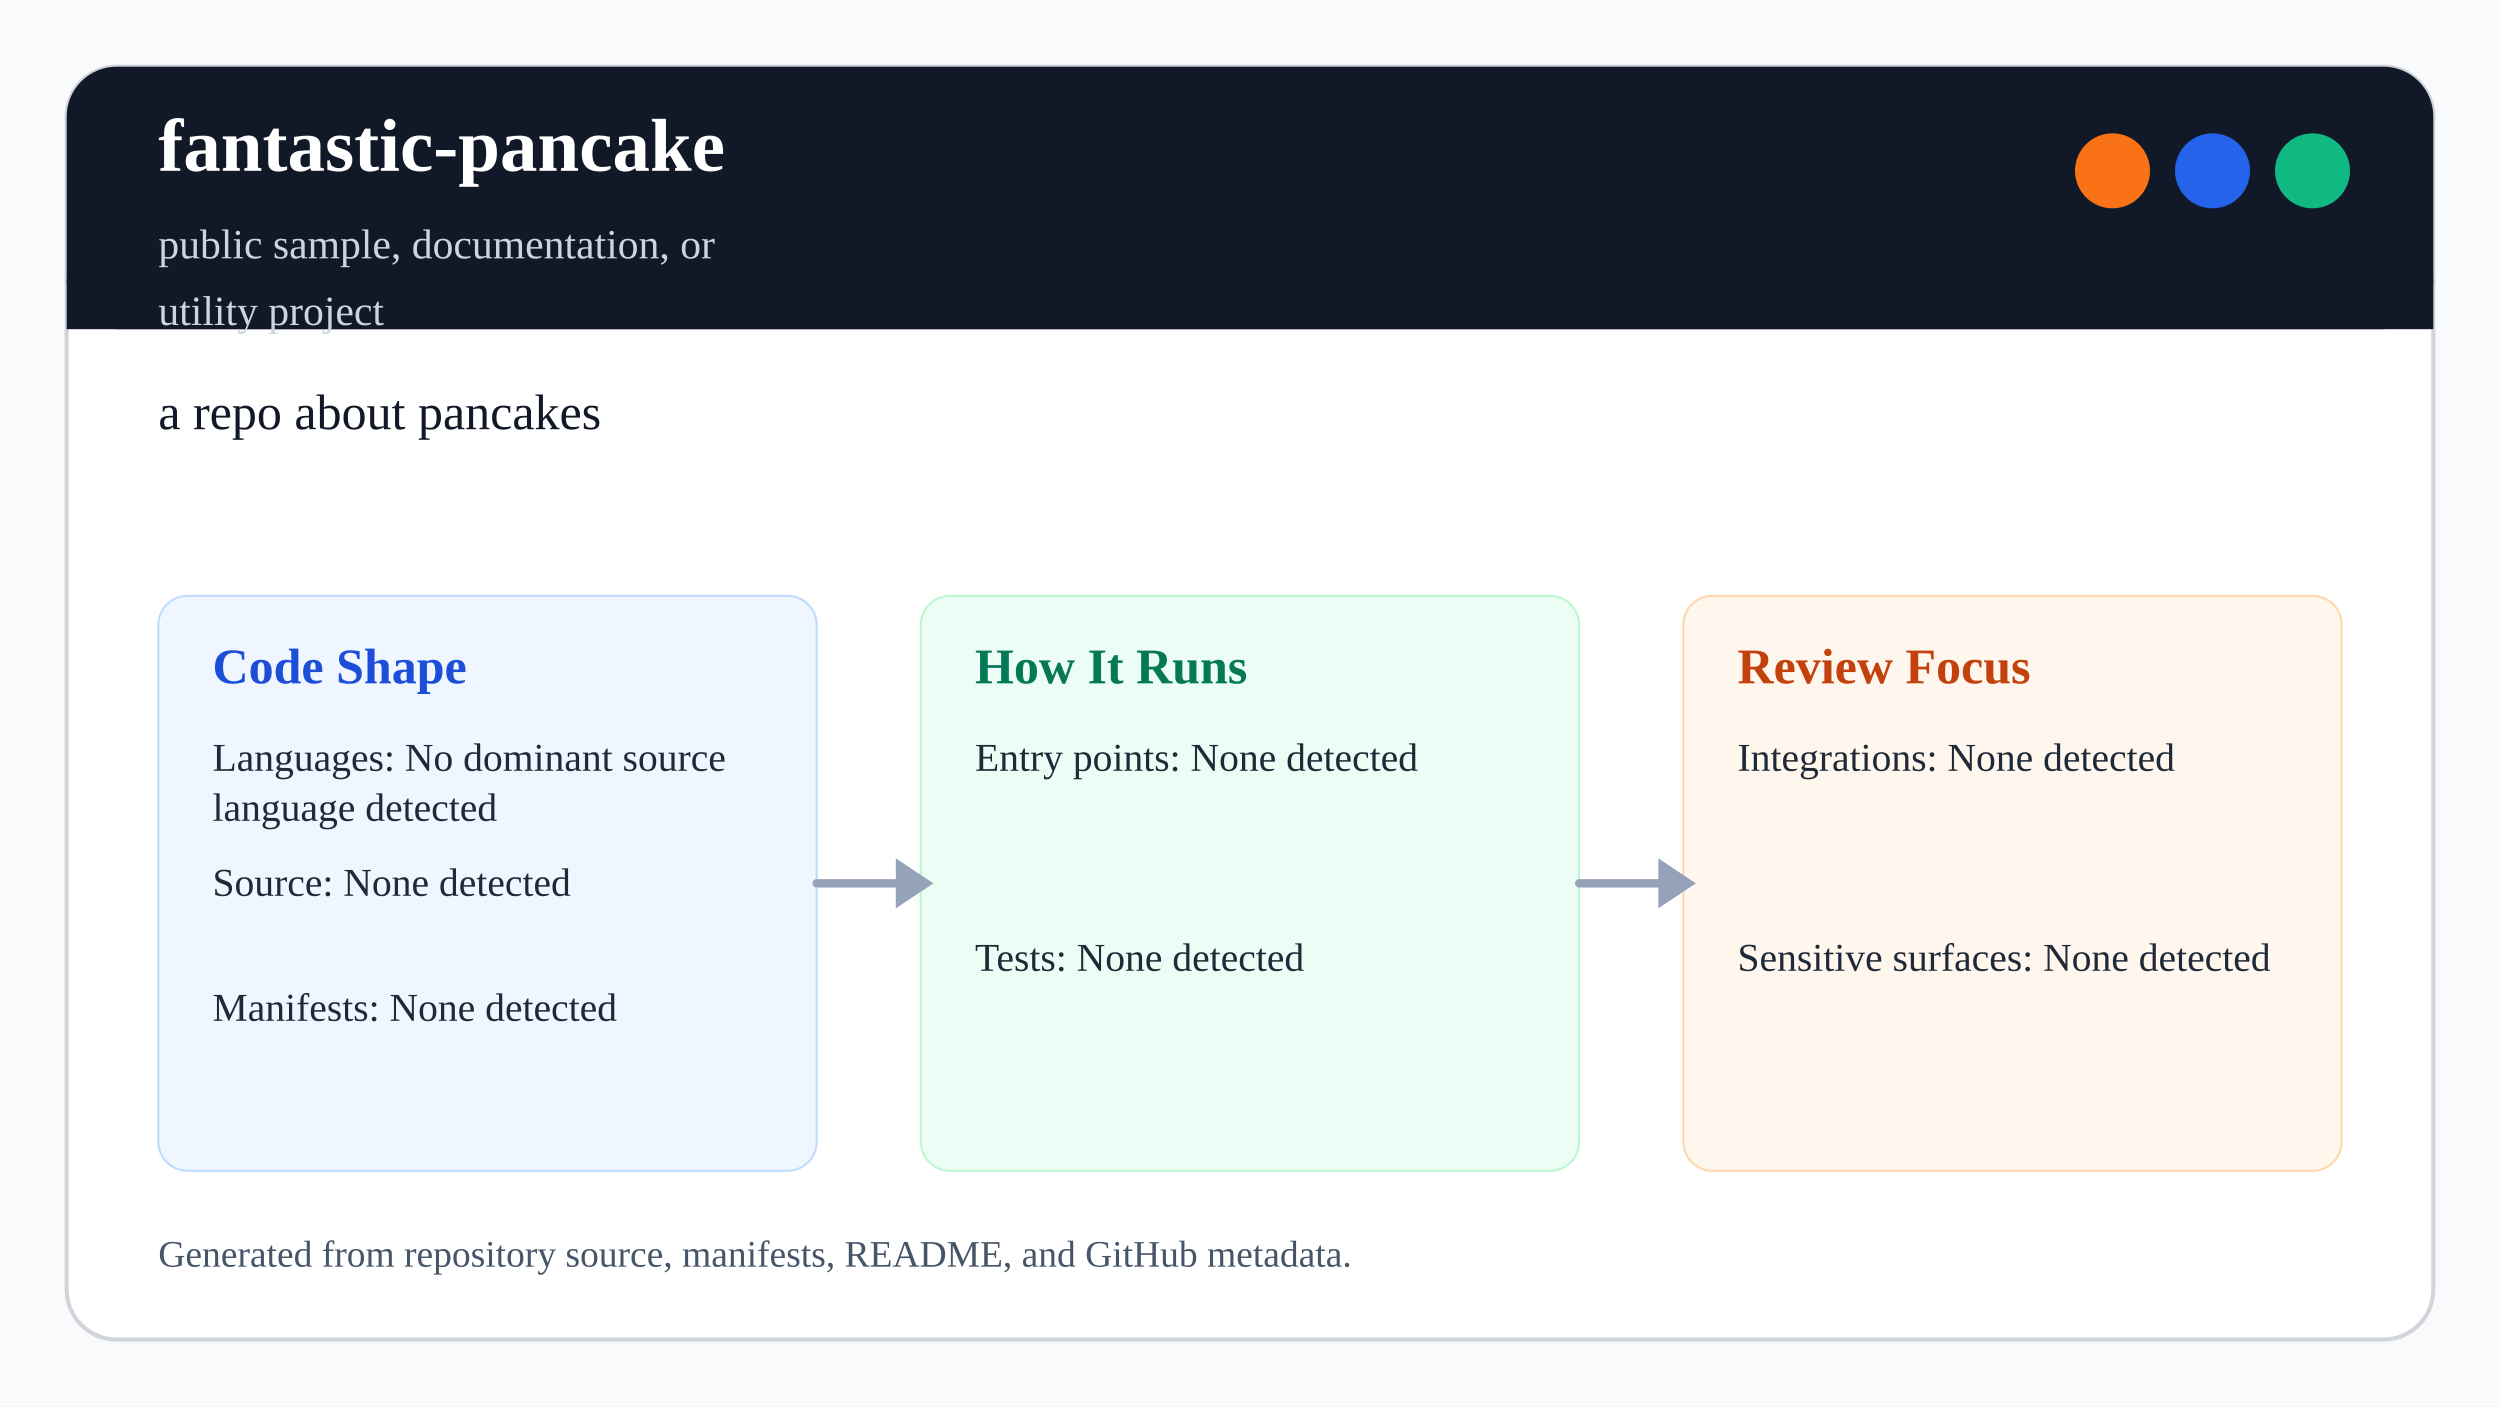
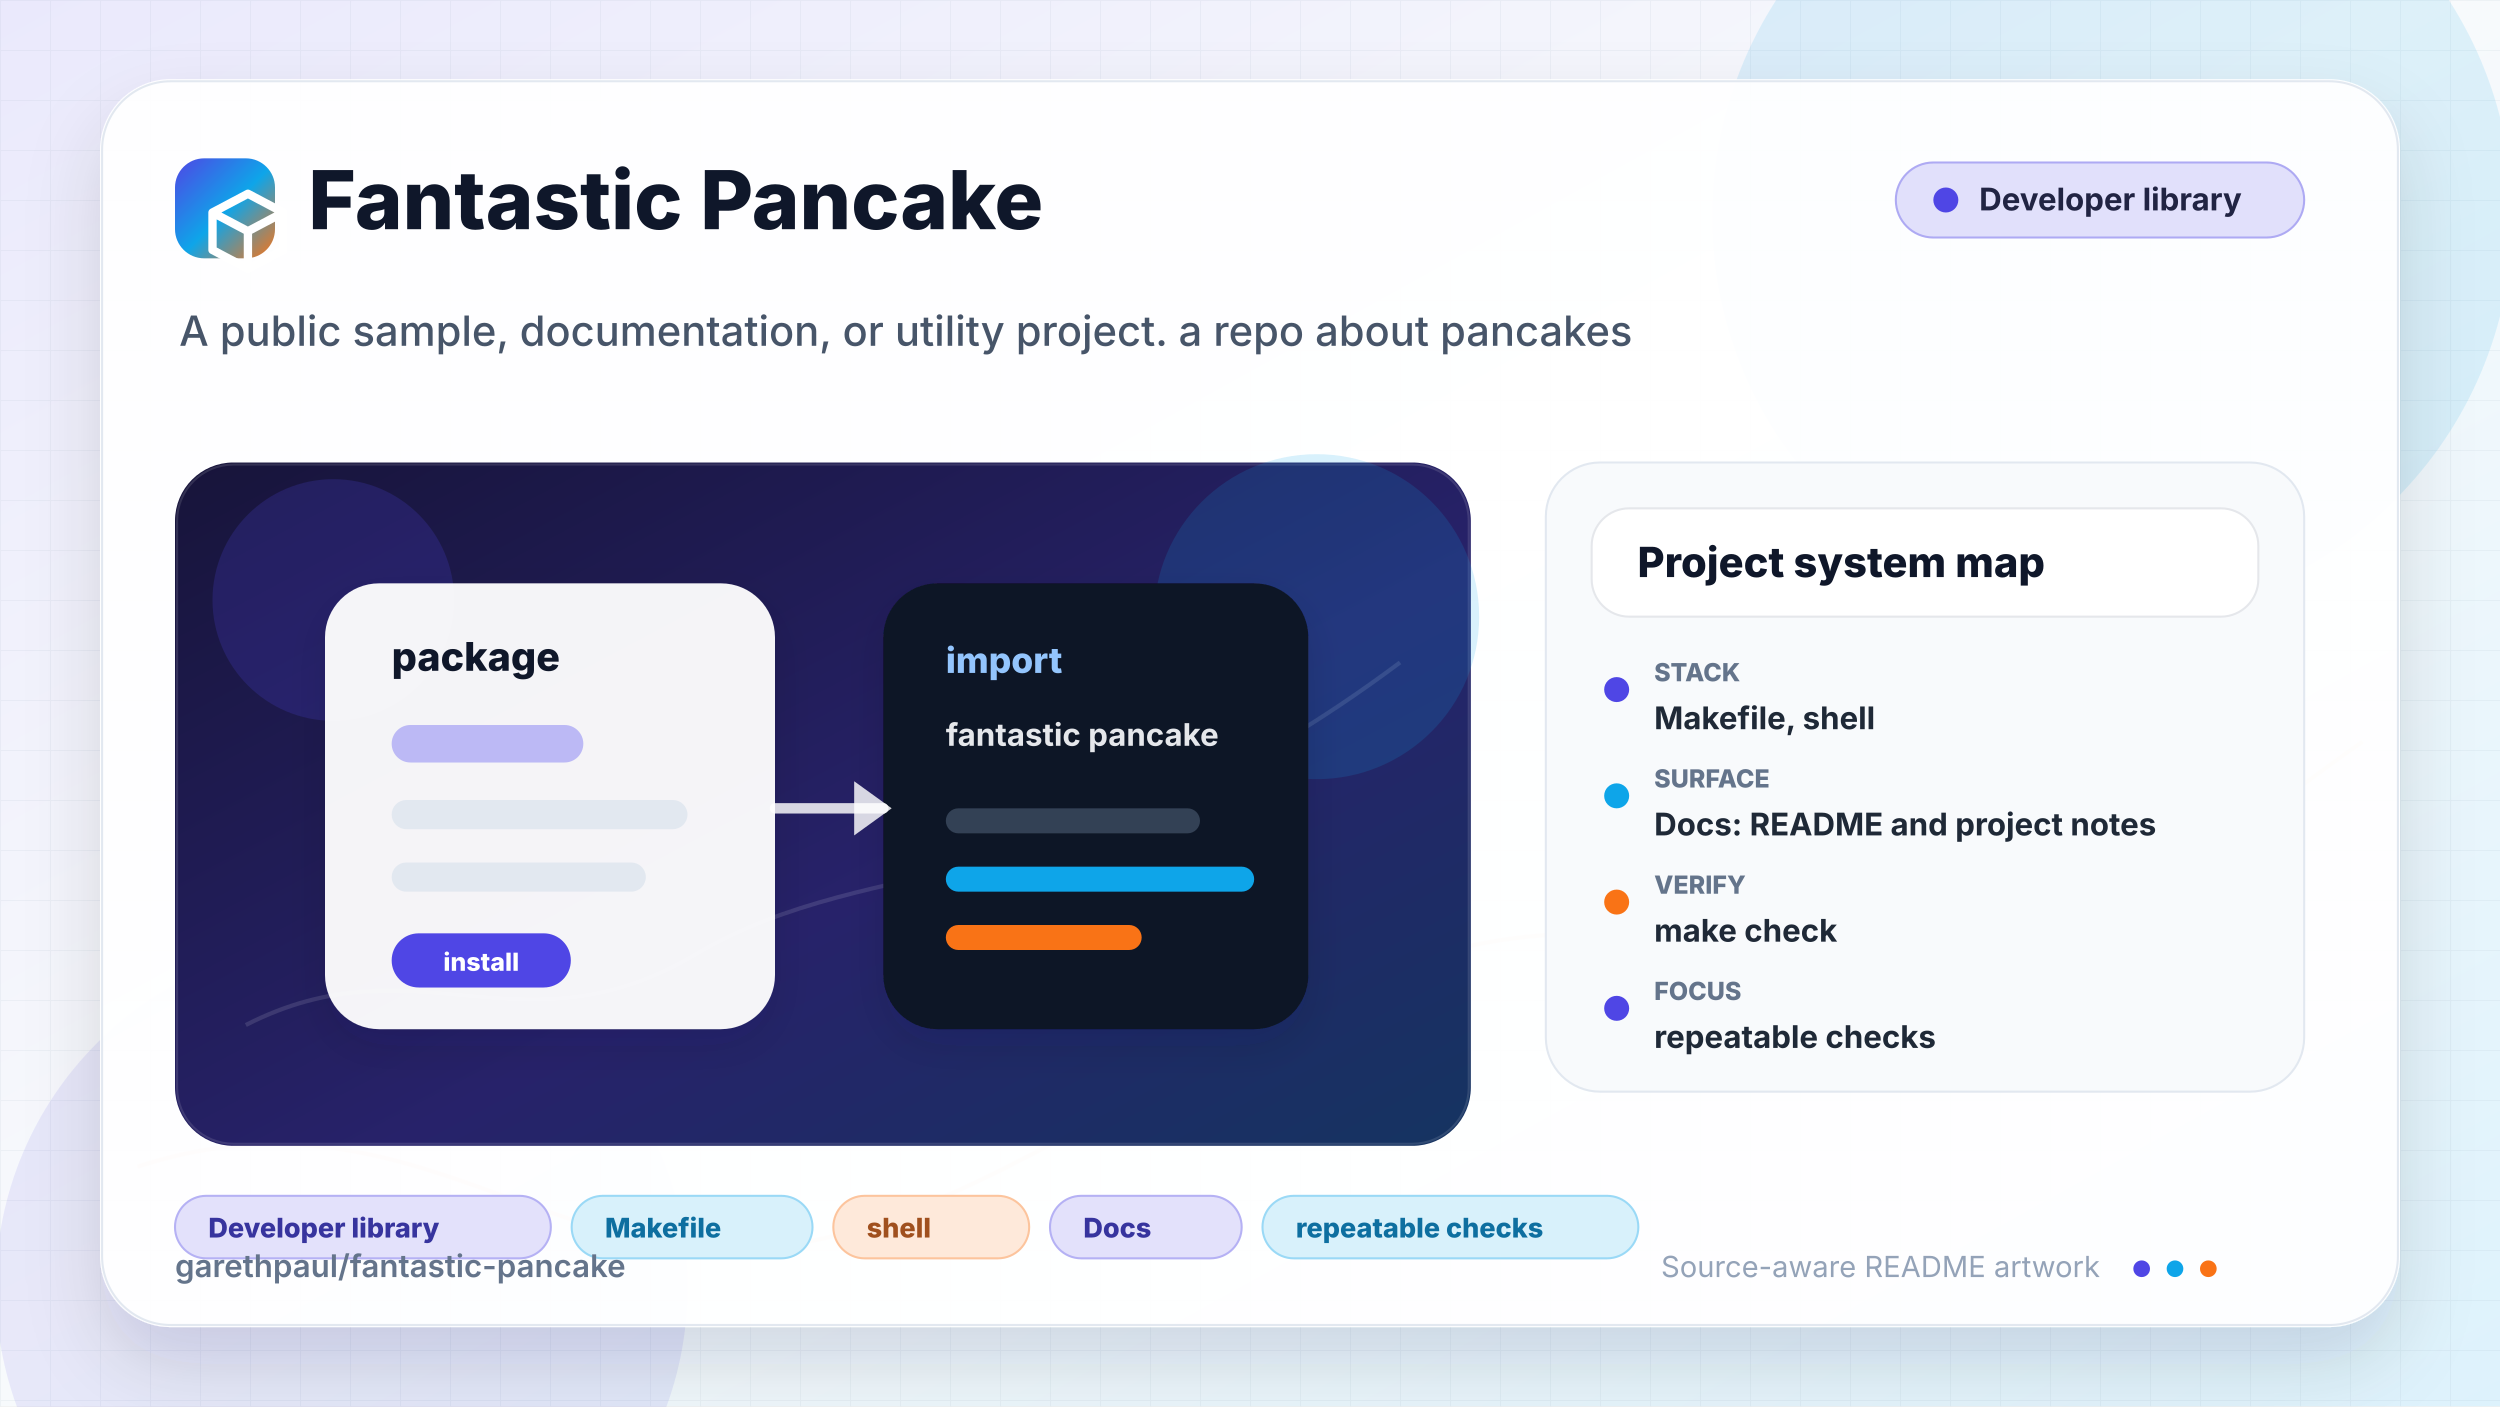
- <svg xmlns="http://www.w3.org/2000/svg" width="1200" height="675" viewBox="0 0 1200 675" role="img" aria-labelledby="title desc">
-   <rect width="1200" height="675" fill="#f8fafc" />
-   <rect x="32" y="32" width="1136" height="611" rx="24" fill="#ffffff" stroke="#d1d5db" stroke-width="2" />
-   <rect x="32" y="32" width="1136" height="126" rx="24" fill="#111827" />
-   <path d="M32 134h1136v24H32z" fill="#111827" />
-   <circle cx="1062" cy="82" r="18" fill="#2563eb" />
-   <circle cx="1110" cy="82" r="18" fill="#10b981" />
-   <circle cx="1014" cy="82" r="18" fill="#f97316" />
-   <text x="76" y="82" font-size="36" fill="#ffffff" font-weight="700">fantastic-pancake</text>
-   <text x="76" y="124" font-size="20" fill="#cbd5e1">public sample, documentation, or</text>
-   <text x="76" y="156" font-size="20" fill="#cbd5e1">utility project</text>
-   <text x="76" y="206" font-size="24" fill="#111827">a repo about pancakes</text>
-   <rect x="76" y="286" width="316" height="276" rx="14" fill="#eff6ff" stroke="#bfdbfe" />
-   <text x="102" y="328" font-size="24" font-weight="700" fill="#1d4ed8">Code Shape</text>
-   <text x="102" y="370" font-size="19" fill="#1f2937">Languages: No dominant source</text>
-   <text x="102" y="394" font-size="19" fill="#1f2937">language detected</text>
-   <text x="102" y="430" font-size="19" fill="#1f2937">Source: None detected</text>
-   <text x="102" y="490" font-size="19" fill="#1f2937">Manifests: None detected</text>
-   <rect x="442" y="286" width="316" height="276" rx="14" fill="#ecfdf5" stroke="#bbf7d0" />
-   <text x="468" y="328" font-size="24" font-weight="700" fill="#047857">How It Runs</text>
-   <text x="468" y="370" font-size="19" fill="#1f2937">Entry points: None detected</text>
-   <text x="468" y="466" font-size="19" fill="#1f2937">Tests: None detected</text>
-   <rect x="808" y="286" width="316" height="276" rx="14" fill="#fff7ed" stroke="#fed7aa" />
-   <text x="834" y="328" font-size="24" font-weight="700" fill="#c2410c">Review Focus</text>
-   <text x="834" y="370" font-size="19" fill="#1f2937">Integrations: None detected</text>
-   <text x="834" y="466" font-size="19" fill="#1f2937">Sensitive surfaces: None detected</text>
-   <path d="M392 424h50" stroke="#94a3b8" stroke-width="4" stroke-linecap="round" />
-   <path d="M430 412l18 12-18 12z" fill="#94a3b8" />
-   <path d="M758 424h50" stroke="#94a3b8" stroke-width="4" stroke-linecap="round" />
-   <path d="M796 412l18 12-18 12z" fill="#94a3b8" />
-   <text x="76" y="608" font-size="18" fill="#475569">Generated from repository source, manifests, README, and GitHub metadata.</text>
+ <svg xmlns="http://www.w3.org/2000/svg" width="1200" height="675" viewBox="0 0 1200 675" role="img" aria-labelledby="p1i6x35a-title p1i6x35a-desc">
+   <defs>
+     <linearGradient id="p1i6x35a-bg" x1="0" y1="0" x2="1" y2="1">
+       <stop offset="0%" stop-color="#eae9fc" />
+       <stop offset="48%" stop-color="#f8fafc" />
+       <stop offset="100%" stop-color="#ddf2fc" />
+     </linearGradient>
+     <linearGradient id="p1i6x35a-stage" x1="0" y1="0" x2="1" y2="1">
+       <stop offset="0%" stop-color="#17143a" />
+       <stop offset="58%" stop-color="#27226a" />
+       <stop offset="100%" stop-color="#153461" />
+     </linearGradient>
+     <linearGradient id="p1i6x35a-accent" x1="0" y1="0" x2="1" y2="1">
+       <stop offset="0%" stop-color="#4f46e5" />
+       <stop offset="52%" stop-color="#0ea5e9" />
+       <stop offset="100%" stop-color="#f97316" />
+     </linearGradient>
+     <linearGradient id="p1i6x35a-soft" x1="0" y1="0" x2="1" y2="1">
+       <stop offset="0%" stop-color="#d5d3f9" />
+       <stop offset="100%" stop-color="#fee0cc" />
+     </linearGradient>
+     <filter id="p1i6x35a-shadow" x="-20%" y="-20%" width="140%" height="150%">
+       <feDropShadow dx="0" dy="18" stdDeviation="18" flood-color="#0f172a" flood-opacity="0.14" />
+     </filter>
+     <filter id="p1i6x35a-miniShadow" x="-20%" y="-20%" width="140%" height="150%">
+       <feDropShadow dx="0" dy="8" stdDeviation="10" flood-color="#0f172a" flood-opacity="0.12" />
+     </filter>
+     <pattern id="p1i6x35a-grid" width="24" height="24" patternUnits="userSpaceOnUse">
+       <path d="M24 0H0v24" fill="none" stroke="#94a3b8" stroke-opacity="0.16" stroke-width="1" />
+     </pattern>
+     <style>
+       .label { font: 700 13px ui-sans-serif, system-ui, -apple-system, BlinkMacSystemFont, "Segoe UI", sans-serif; letter-spacing: 0; text-transform: uppercase; }
+       .body { font-family: ui-sans-serif, system-ui, -apple-system, BlinkMacSystemFont, "Segoe UI", sans-serif; letter-spacing: 0; }
+     </style>
+   </defs>
+   <rect width="1200" height="675" fill="url(#p1i6x35a-bg)" />
+   <rect width="1200" height="675" fill="url(#p1i6x35a-grid)" opacity="0.65" />
+   <circle cx="164" cy="618" r="166" fill="#4f46e5" opacity="0.10" />
+   <circle cx="1014" cy="104" r="192" fill="#0ea5e9" opacity="0.12" />
+   <path d="M66 560 C214 512 278 642 430 584 C576 528 676 408 838 462 C966 504 1034 426 1134 356" fill="none" stroke="#f97316" stroke-width="2" stroke-opacity="0.18" />
+   <rect x="48" y="38" width="1104" height="599" rx="34" fill="#ffffff" opacity="0.94" filter="url(#p1i6x35a-shadow)" />
+   <rect x="49" y="39" width="1102" height="597" rx="33" fill="none" stroke="#e2e8f0" stroke-width="1" />
+   <g class="body">
+     <rect x="84" y="76" width="48" height="48" rx="14" fill="url(#p1i6x35a-accent)" />
+     <path d="M21 3 38 12v18L21 39 4 30V12z M4 12l17 9 17-9 M21 21v18" transform="translate(98 90)" stroke="#ffffff" stroke-width="4" stroke-linecap="round" stroke-linejoin="round" fill="none" />
+     <text x="148" y="110" fill="#0f172a" font-size="39" font-weight="800">Fantastic Pancake</text>
+     <rect x="910" y="78" width="196" height="36" rx="18" fill="#e1e0fb" stroke="#aeaaf3" />
+     <circle cx="934" cy="96" r="6" fill="#4f46e5" />
+     <text x="950" y="101" fill="#212443" font-size="15" font-weight="700">Developer library</text>
+     <text x="86" y="166" fill="#475569" font-size="20" font-weight="500">A public sample, documentation, or utility project. a repo about pancakes</text>
+   </g>
+   <g transform="translate(84 222)">
+     <rect x="0" y="0" width="622" height="328" rx="28" fill="url(#p1i6x35a-stage)" />
+     <rect x="1" y="1" width="620" height="326" rx="27" fill="none" stroke="#ffffff" stroke-opacity="0.12" />
+     <path d="M34 270 C116 228 166 286 250 236 C338 184 430 214 588 96" fill="none" stroke="#ffffff" stroke-opacity="0.12" stroke-width="2" />
+     <circle cx="76" cy="66" r="58" fill="#4f46e5" opacity="0.20" />
+     <circle cx="548" cy="74" r="78" fill="#0ea5e9" opacity="0.16" />
+     <g class="body">
+       <rect x="72" y="58" width="216" height="214" rx="26" fill="#ffffff" opacity="0.95" filter="url(#p1i6x35a-miniShadow)" />
+       <text x="104" y="100" fill="#0f172a" font-size="19" font-weight="800">package</text>
+       <rect x="104" y="126" width="92" height="18" rx="9" fill="#bcb9f5" />
+       <rect x="104" y="162" width="142" height="14" rx="7" fill="#e2e8f0" />
+       <rect x="104" y="192" width="122" height="14" rx="7" fill="#e2e8f0" />
+       <rect x="104" y="226" width="86" height="26" rx="13" fill="#4f46e5" />
+       <text x="147" y="244" fill="#ffffff" font-size="12" font-weight="800" text-anchor="middle">install</text>
+       <rect x="340" y="58" width="204" height="214" rx="26" fill="#111827" filter="url(#p1i6x35a-miniShadow)" />
+       <text x="370" y="101" fill="#93c5fd" font-size="17" font-weight="800">import</text>
+       <text x="370" y="136" fill="#e5e7eb" font-size="15" font-weight="700">fantastic pancake</text>
+       <rect x="370" y="166" width="122" height="12" rx="6" fill="#334155" />
+       <rect x="370" y="194" width="148" height="12" rx="6" fill="#0ea5e9" />
+       <rect x="370" y="222" width="94" height="12" rx="6" fill="#f97316" />
+       <path d="M288 166h52" stroke="#ffffff" stroke-width="5" stroke-linecap="round" opacity="0.82" />
+       <path d="M326 153l18 13-18 13" fill="#ffffff" opacity="0.82" />
+     </g>
+   </g>
+   <g class="body" transform="translate(742 222)">
+     <rect x="0" y="0" width="364" height="302" rx="26" fill="#f8fafc" stroke="#e2e8f0" />
+     <rect x="22" y="22" width="320" height="52" rx="18" fill="#ffffff" stroke="#e5e7eb" />
+     <text x="44" y="55" fill="#0f172a" font-size="20" font-weight="800">Project system map</text>
+     <g transform="translate(24 94)">
+       <circle cx="10" cy="15" r="6" fill="#4f46e5" />
+       <text x="28" y="11" fill="#64748b" font-size="12" font-weight="800">STACK</text>
+       <text x="28" y="34" fill="#1f2937" font-size="15" font-weight="650">Makefile, shell</text>
+     </g>
+     <g transform="translate(24 145)">
+       <circle cx="10" cy="15" r="6" fill="#0ea5e9" />
+       <text x="28" y="11" fill="#64748b" font-size="12" font-weight="800">SURFACE</text>
+       <text x="28" y="34" fill="#1f2937" font-size="15" font-weight="650">Docs: README and project notes</text>
+     </g>
+     <g transform="translate(24 196)">
+       <circle cx="10" cy="15" r="6" fill="#f97316" />
+       <text x="28" y="11" fill="#64748b" font-size="12" font-weight="800">VERIFY</text>
+       <text x="28" y="34" fill="#1f2937" font-size="15" font-weight="650">make check</text>
+     </g>
+     <g transform="translate(24 247)">
+       <circle cx="10" cy="15" r="6" fill="#4f46e5" />
+       <text x="28" y="11" fill="#64748b" font-size="12" font-weight="800">FOCUS</text>
+       <text x="28" y="34" fill="#1f2937" font-size="15" font-weight="650">repeatable checks</text>
+     </g>
+   </g>
+   <g class="body">
+     <rect x="84" y="574" width="180.4" height="30" rx="15" fill="#e3e1fb" stroke="#b5b1f4" />
+     <text x="100" y="594" fill="#37349e" font-size="13" font-weight="800">Developer library</text>
+     <rect x="274.4" y="574" width="115.6" height="30" rx="15" fill="#d8f1fb" stroke="#9ad9f6" />
+     <text x="290.4" y="594" fill="#0e6fa0" font-size="13" font-weight="800">Makefile</text>
+     <rect x="400" y="574" width="94" height="30" rx="15" fill="#fee9da" stroke="#fcc49d" />
+     <text x="416" y="594" fill="#a0501e" font-size="13" font-weight="800">shell</text>
+     <rect x="504" y="574" width="92" height="30" rx="15" fill="#e3e1fb" stroke="#b5b1f4" />
+     <text x="520" y="594" fill="#37349e" font-size="13" font-weight="800">Docs</text>
+     <rect x="606" y="574" width="180.4" height="30" rx="15" fill="#d8f1fb" stroke="#9ad9f6" />
+     <text x="622" y="594" fill="#0e6fa0" font-size="13" font-weight="800">repeatable checks</text>
+   </g>
+   <g class="body">
+     <text x="84" y="613" fill="#64748b" font-size="15" font-weight="600">garethpaul/fantastic-pancake</text>
+     <text x="1008" y="613" fill="#94a3b8" font-size="14" text-anchor="end">Source-aware README artwork</text>
+     <circle cx="1028" cy="609" r="4" fill="#4f46e5" />
+     <circle cx="1044" cy="609" r="4" fill="#0ea5e9" />
+     <circle cx="1060" cy="609" r="4" fill="#f97316" />
+   </g>
</svg>
